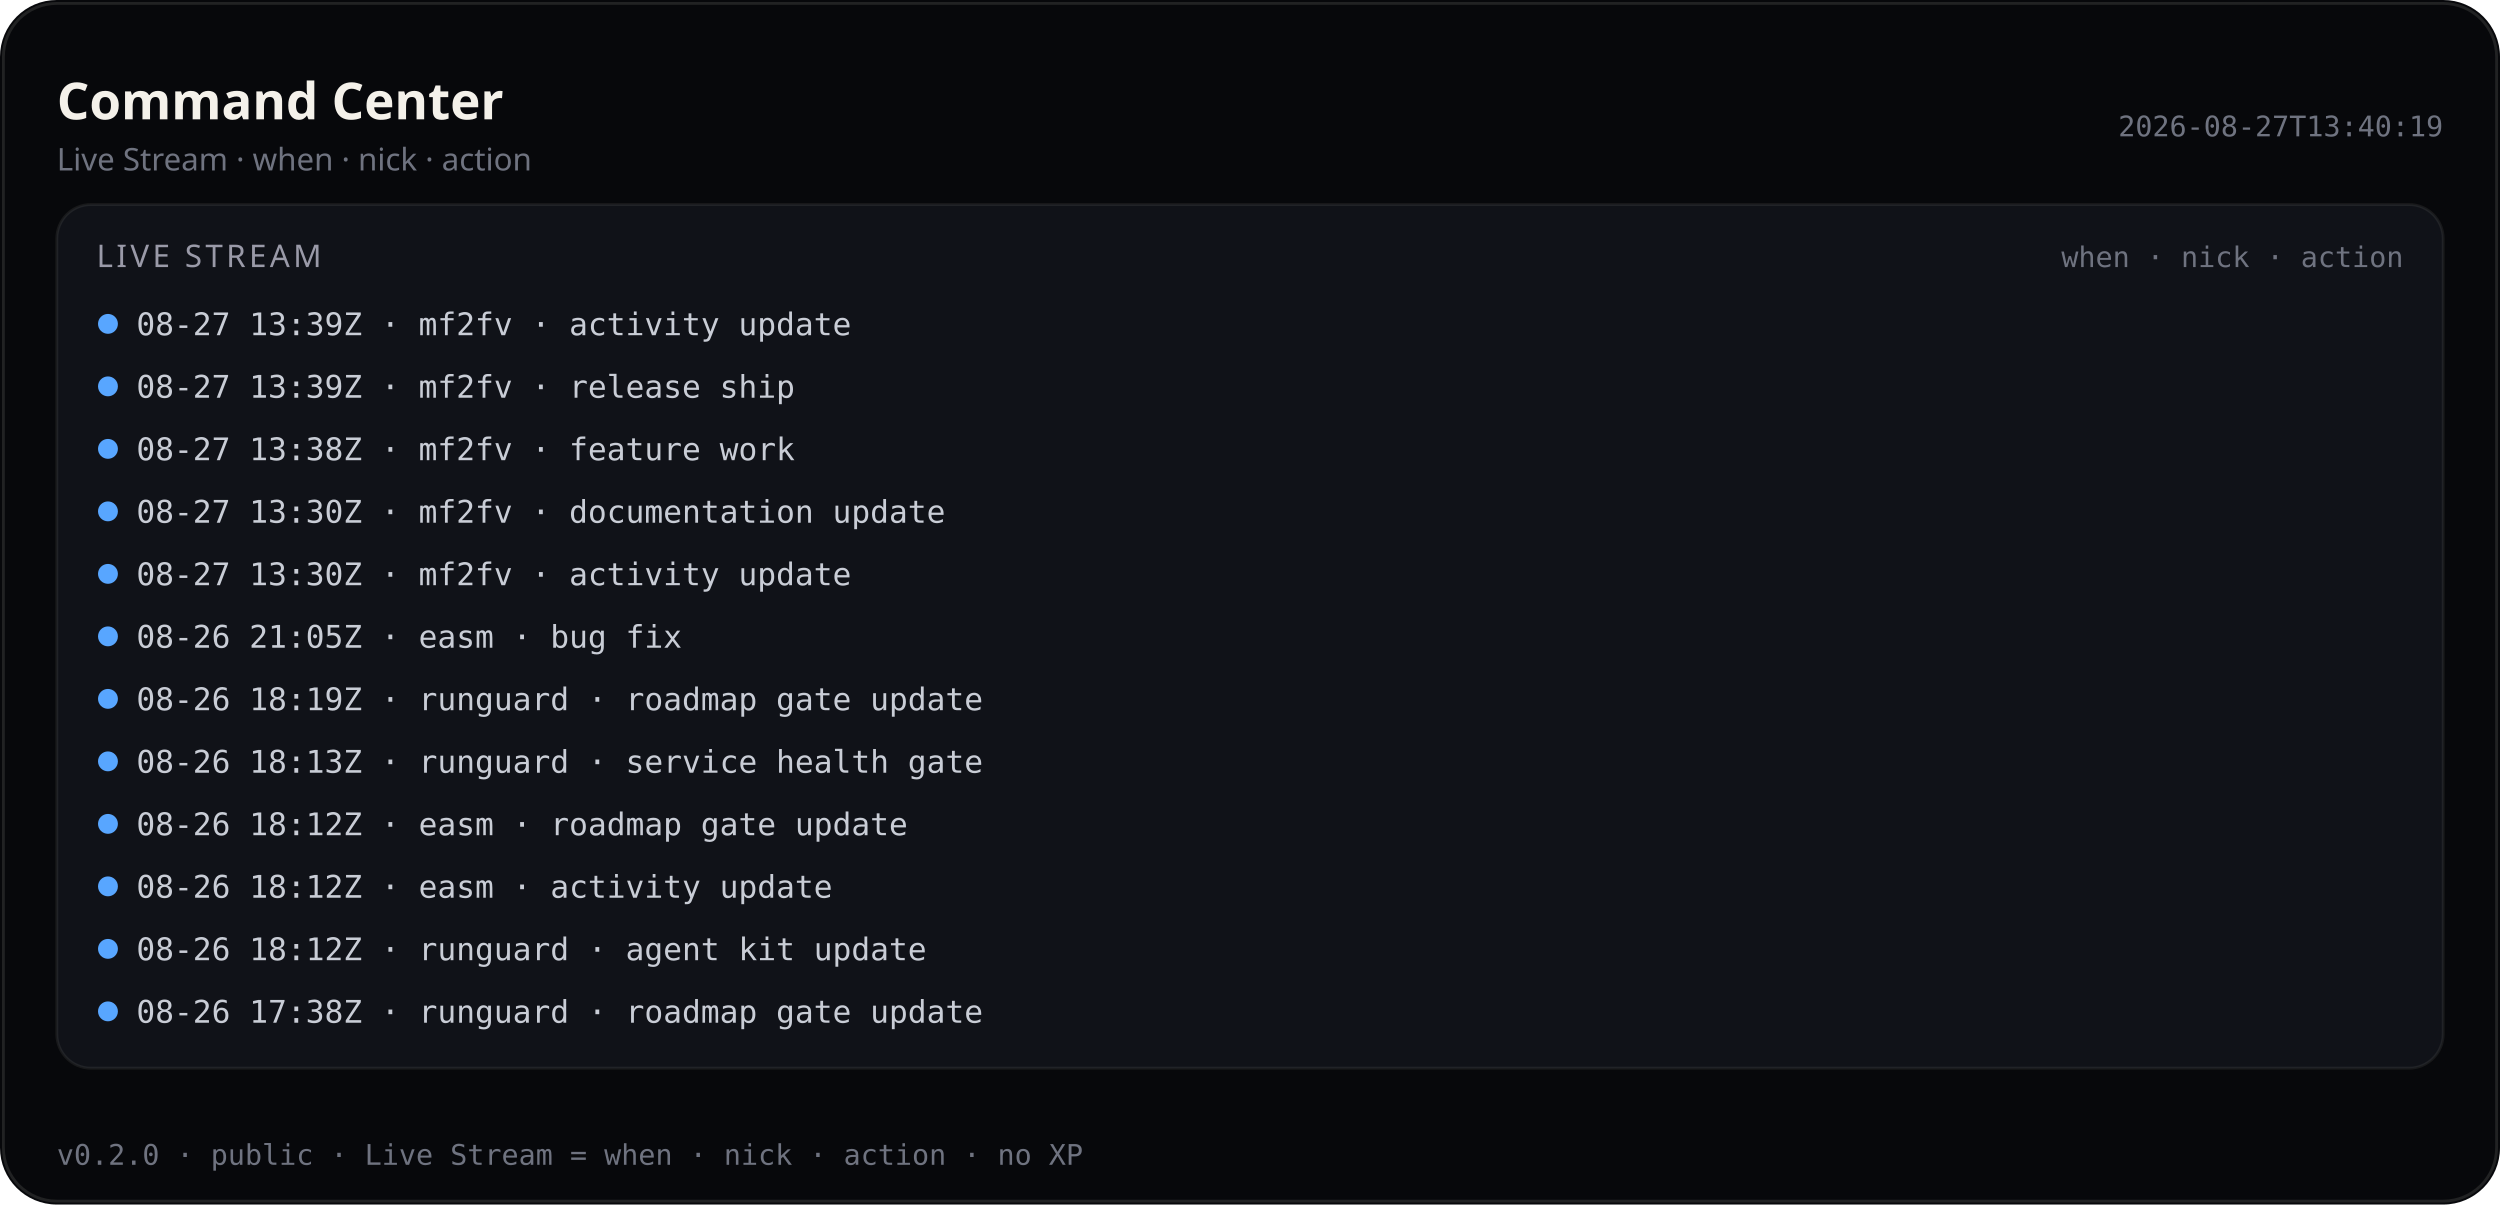
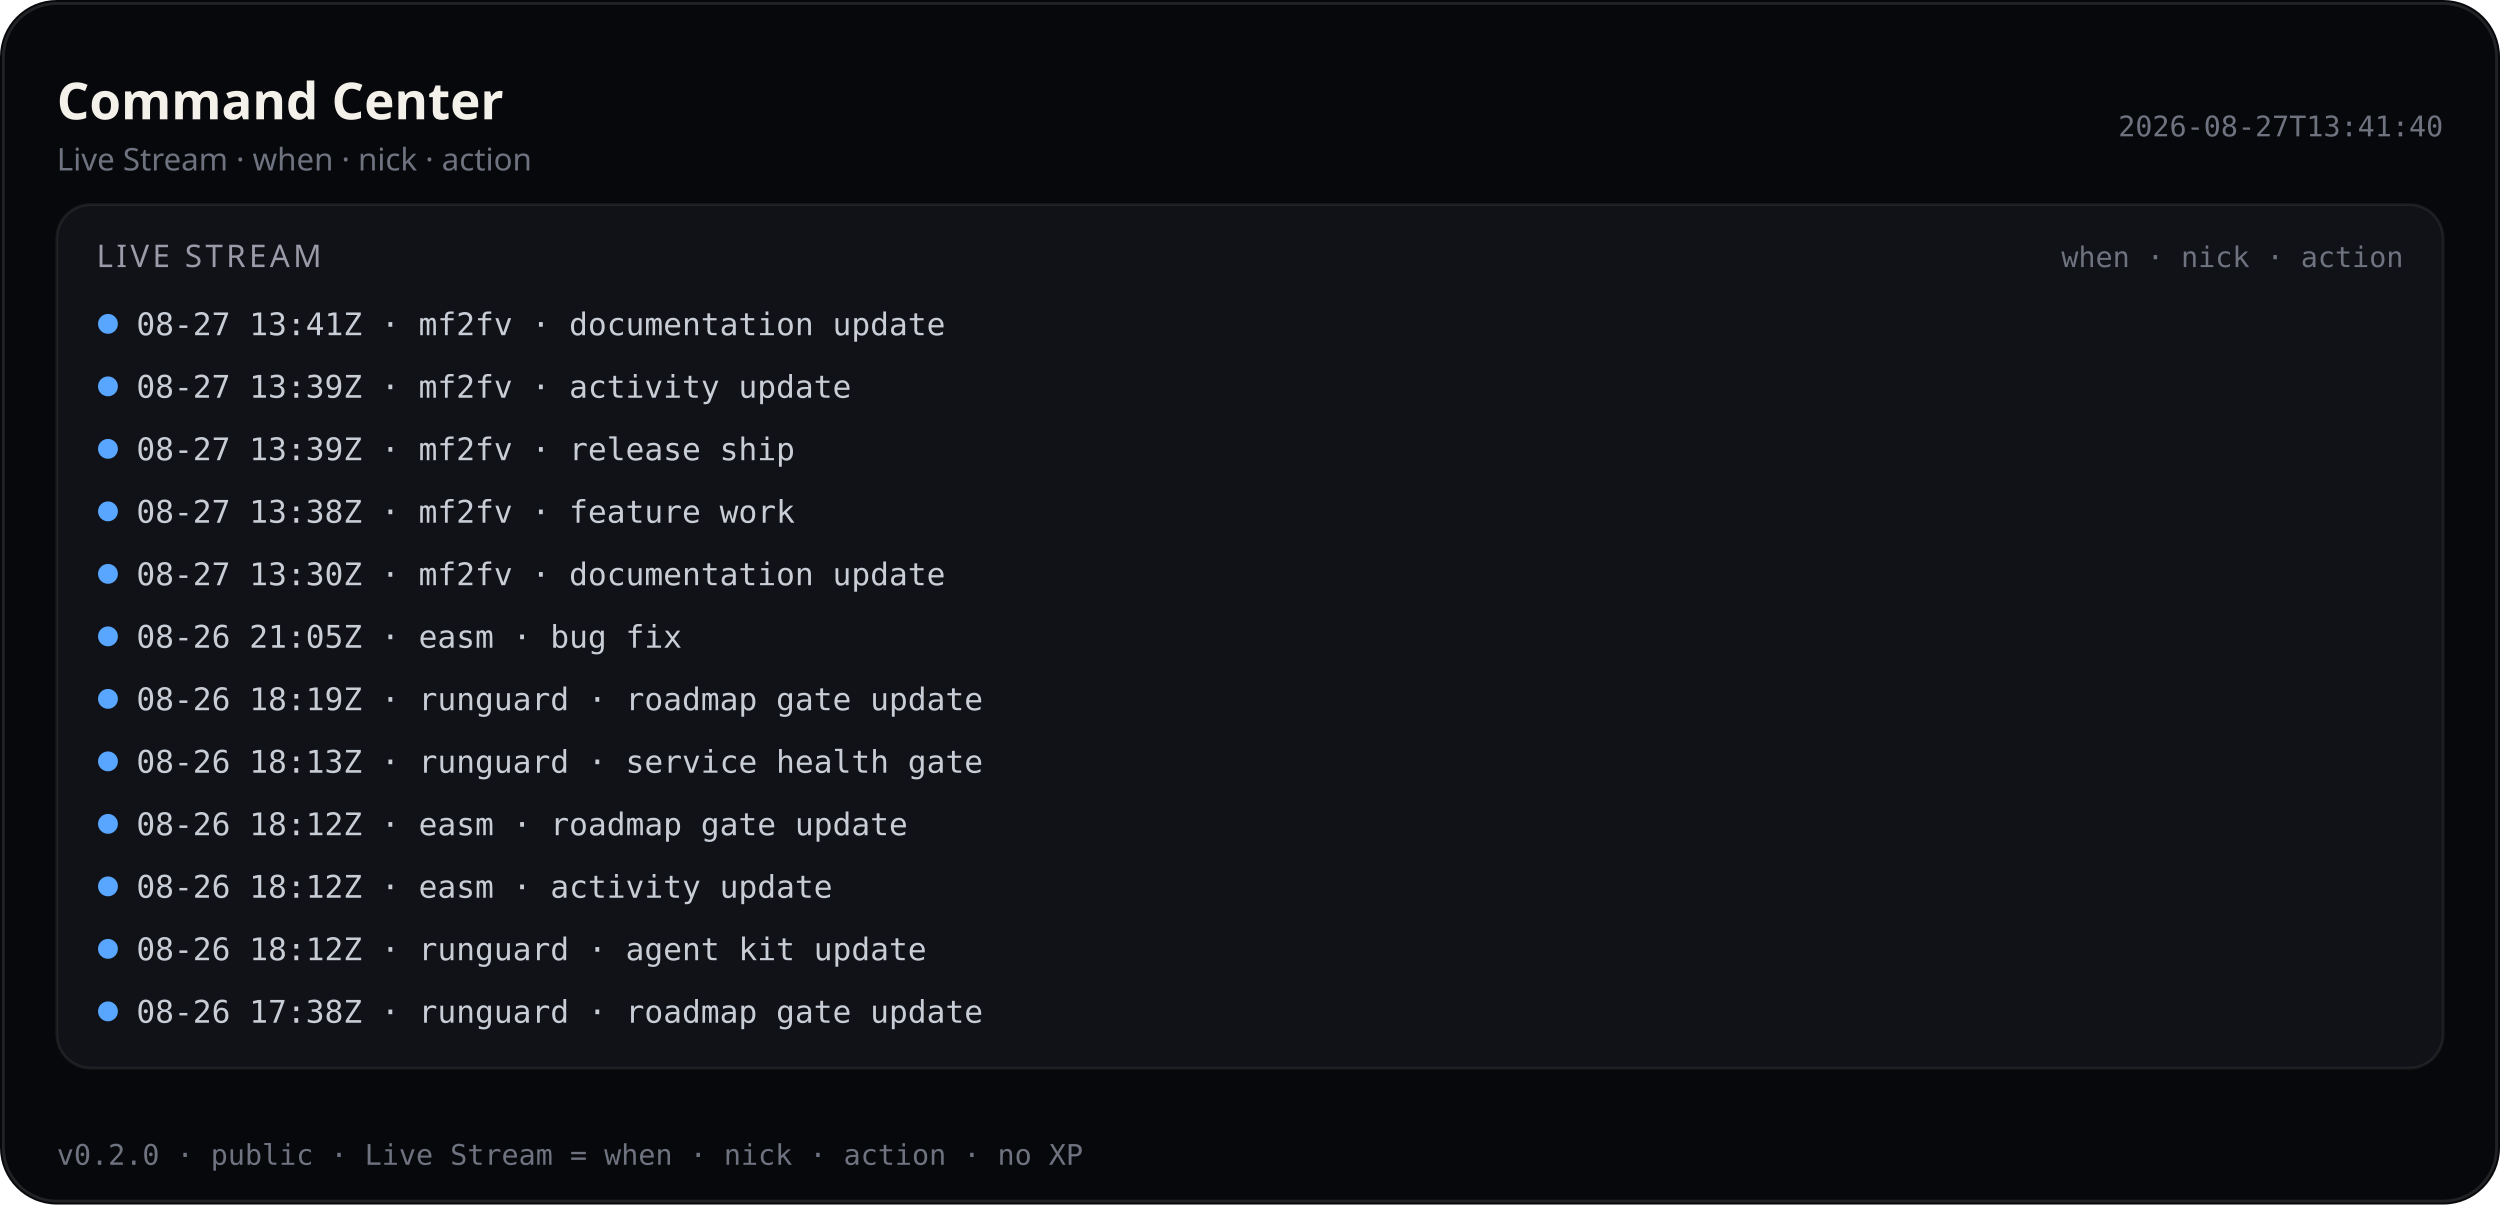
<svg xmlns="http://www.w3.org/2000/svg" viewBox="0 0 880 424" width="880" height="424" role="img" aria-label="Command Center — Live Stream (public)">
  <rect width="880" height="424" rx="20" fill="#07080b" />
  <rect x="1.2" y="1.2" width="877.6" height="421.6" rx="18.8" fill="none" stroke="rgba(232,228,214,0.12)" />
  <text x="20" y="42" fill="#f4f1ea" font-size="18" font-family="ui-sans-serif, system-ui, sans-serif" font-weight="600">Command Center</text>
  <text x="20" y="60" fill="#6f7380" font-size="11" font-family="ui-sans-serif, system-ui, sans-serif">Live Stream · when · nick · action</text>
-   <text x="860" y="48" fill="#6f7380" font-size="10" text-anchor="end" font-family="ui-monospace, SFMono-Regular, monospace">2026-08-27T13:40:19</text>
+   <text x="860" y="48" fill="#6f7380" font-size="10" text-anchor="end" font-family="ui-monospace, SFMono-Regular, monospace">2026-08-27T13:41:40</text>
  <rect x="20" y="72" width="840" height="304" rx="12" fill="#101218" stroke="rgba(232,228,214,0.08)" />
  <text x="34" y="94" fill="#9a9aa8" font-size="11" font-family="ui-sans-serif, system-ui, sans-serif" letter-spacing="1.2">LIVE STREAM</text>
  <text x="846" y="94" fill="#6f7380" font-size="10" text-anchor="end" font-family="ui-monospace, SFMono-Regular, monospace">when · nick · action</text>
  <defs>
    <clipPath id="live-stream-clip-pub">
      <rect x="20" y="72" width="840" height="304" />
    </clipPath>
  </defs>
  <g clip-path="url(#live-stream-clip-pub)">
    <circle cx="38" cy="114" r="3.5" fill="#58a6ff" />
-     <text x="48" y="118" fill="#c9cdd6" font-size="11" font-family="ui-monospace, SFMono-Regular, monospace">08-27 13:39Z · mf2fv · activity update</text>
+     <text x="48" y="118" fill="#c9cdd6" font-size="11" font-family="ui-monospace, SFMono-Regular, monospace">08-27 13:41Z · mf2fv · documentation update</text>
    <circle cx="38" cy="136" r="3.5" fill="#58a6ff" />
-     <text x="48" y="140" fill="#c9cdd6" font-size="11" font-family="ui-monospace, SFMono-Regular, monospace">08-27 13:39Z · mf2fv · release ship</text>
+     <text x="48" y="140" fill="#c9cdd6" font-size="11" font-family="ui-monospace, SFMono-Regular, monospace">08-27 13:39Z · mf2fv · activity update</text>
    <circle cx="38" cy="158" r="3.5" fill="#58a6ff" />
-     <text x="48" y="162" fill="#c9cdd6" font-size="11" font-family="ui-monospace, SFMono-Regular, monospace">08-27 13:38Z · mf2fv · feature work</text>
+     <text x="48" y="162" fill="#c9cdd6" font-size="11" font-family="ui-monospace, SFMono-Regular, monospace">08-27 13:39Z · mf2fv · release ship</text>
    <circle cx="38" cy="180" r="3.5" fill="#58a6ff" />
-     <text x="48" y="184" fill="#c9cdd6" font-size="11" font-family="ui-monospace, SFMono-Regular, monospace">08-27 13:30Z · mf2fv · documentation update</text>
+     <text x="48" y="184" fill="#c9cdd6" font-size="11" font-family="ui-monospace, SFMono-Regular, monospace">08-27 13:38Z · mf2fv · feature work</text>
    <circle cx="38" cy="202" r="3.5" fill="#58a6ff" />
-     <text x="48" y="206" fill="#c9cdd6" font-size="11" font-family="ui-monospace, SFMono-Regular, monospace">08-27 13:30Z · mf2fv · activity update</text>
+     <text x="48" y="206" fill="#c9cdd6" font-size="11" font-family="ui-monospace, SFMono-Regular, monospace">08-27 13:30Z · mf2fv · documentation update</text>
    <circle cx="38" cy="224" r="3.5" fill="#58a6ff" />
    <text x="48" y="228" fill="#c9cdd6" font-size="11" font-family="ui-monospace, SFMono-Regular, monospace">08-26 21:05Z · easm · bug fix</text>
    <circle cx="38" cy="246" r="3.5" fill="#58a6ff" />
    <text x="48" y="250" fill="#c9cdd6" font-size="11" font-family="ui-monospace, SFMono-Regular, monospace">08-26 18:19Z · runguard · roadmap gate update</text>
    <circle cx="38" cy="268" r="3.5" fill="#58a6ff" />
    <text x="48" y="272" fill="#c9cdd6" font-size="11" font-family="ui-monospace, SFMono-Regular, monospace">08-26 18:13Z · runguard · service health gate</text>
    <circle cx="38" cy="290" r="3.5" fill="#58a6ff" />
    <text x="48" y="294" fill="#c9cdd6" font-size="11" font-family="ui-monospace, SFMono-Regular, monospace">08-26 18:12Z · easm · roadmap gate update</text>
    <circle cx="38" cy="312" r="3.5" fill="#58a6ff" />
    <text x="48" y="316" fill="#c9cdd6" font-size="11" font-family="ui-monospace, SFMono-Regular, monospace">08-26 18:12Z · easm · activity update</text>
    <circle cx="38" cy="334" r="3.5" fill="#58a6ff" />
    <text x="48" y="338" fill="#c9cdd6" font-size="11" font-family="ui-monospace, SFMono-Regular, monospace">08-26 18:12Z · runguard · agent kit update</text>
    <circle cx="38" cy="356" r="3.5" fill="#58a6ff" />
    <text x="48" y="360" fill="#c9cdd6" font-size="11" font-family="ui-monospace, SFMono-Regular, monospace">08-26 17:38Z · runguard · roadmap gate update</text>
  </g>
  <text x="20" y="410" fill="#6f7380" font-size="10" font-family="ui-monospace, SFMono-Regular, monospace">v0.2.0 · public · Live Stream = when · nick · action · no XP</text>
</svg>
